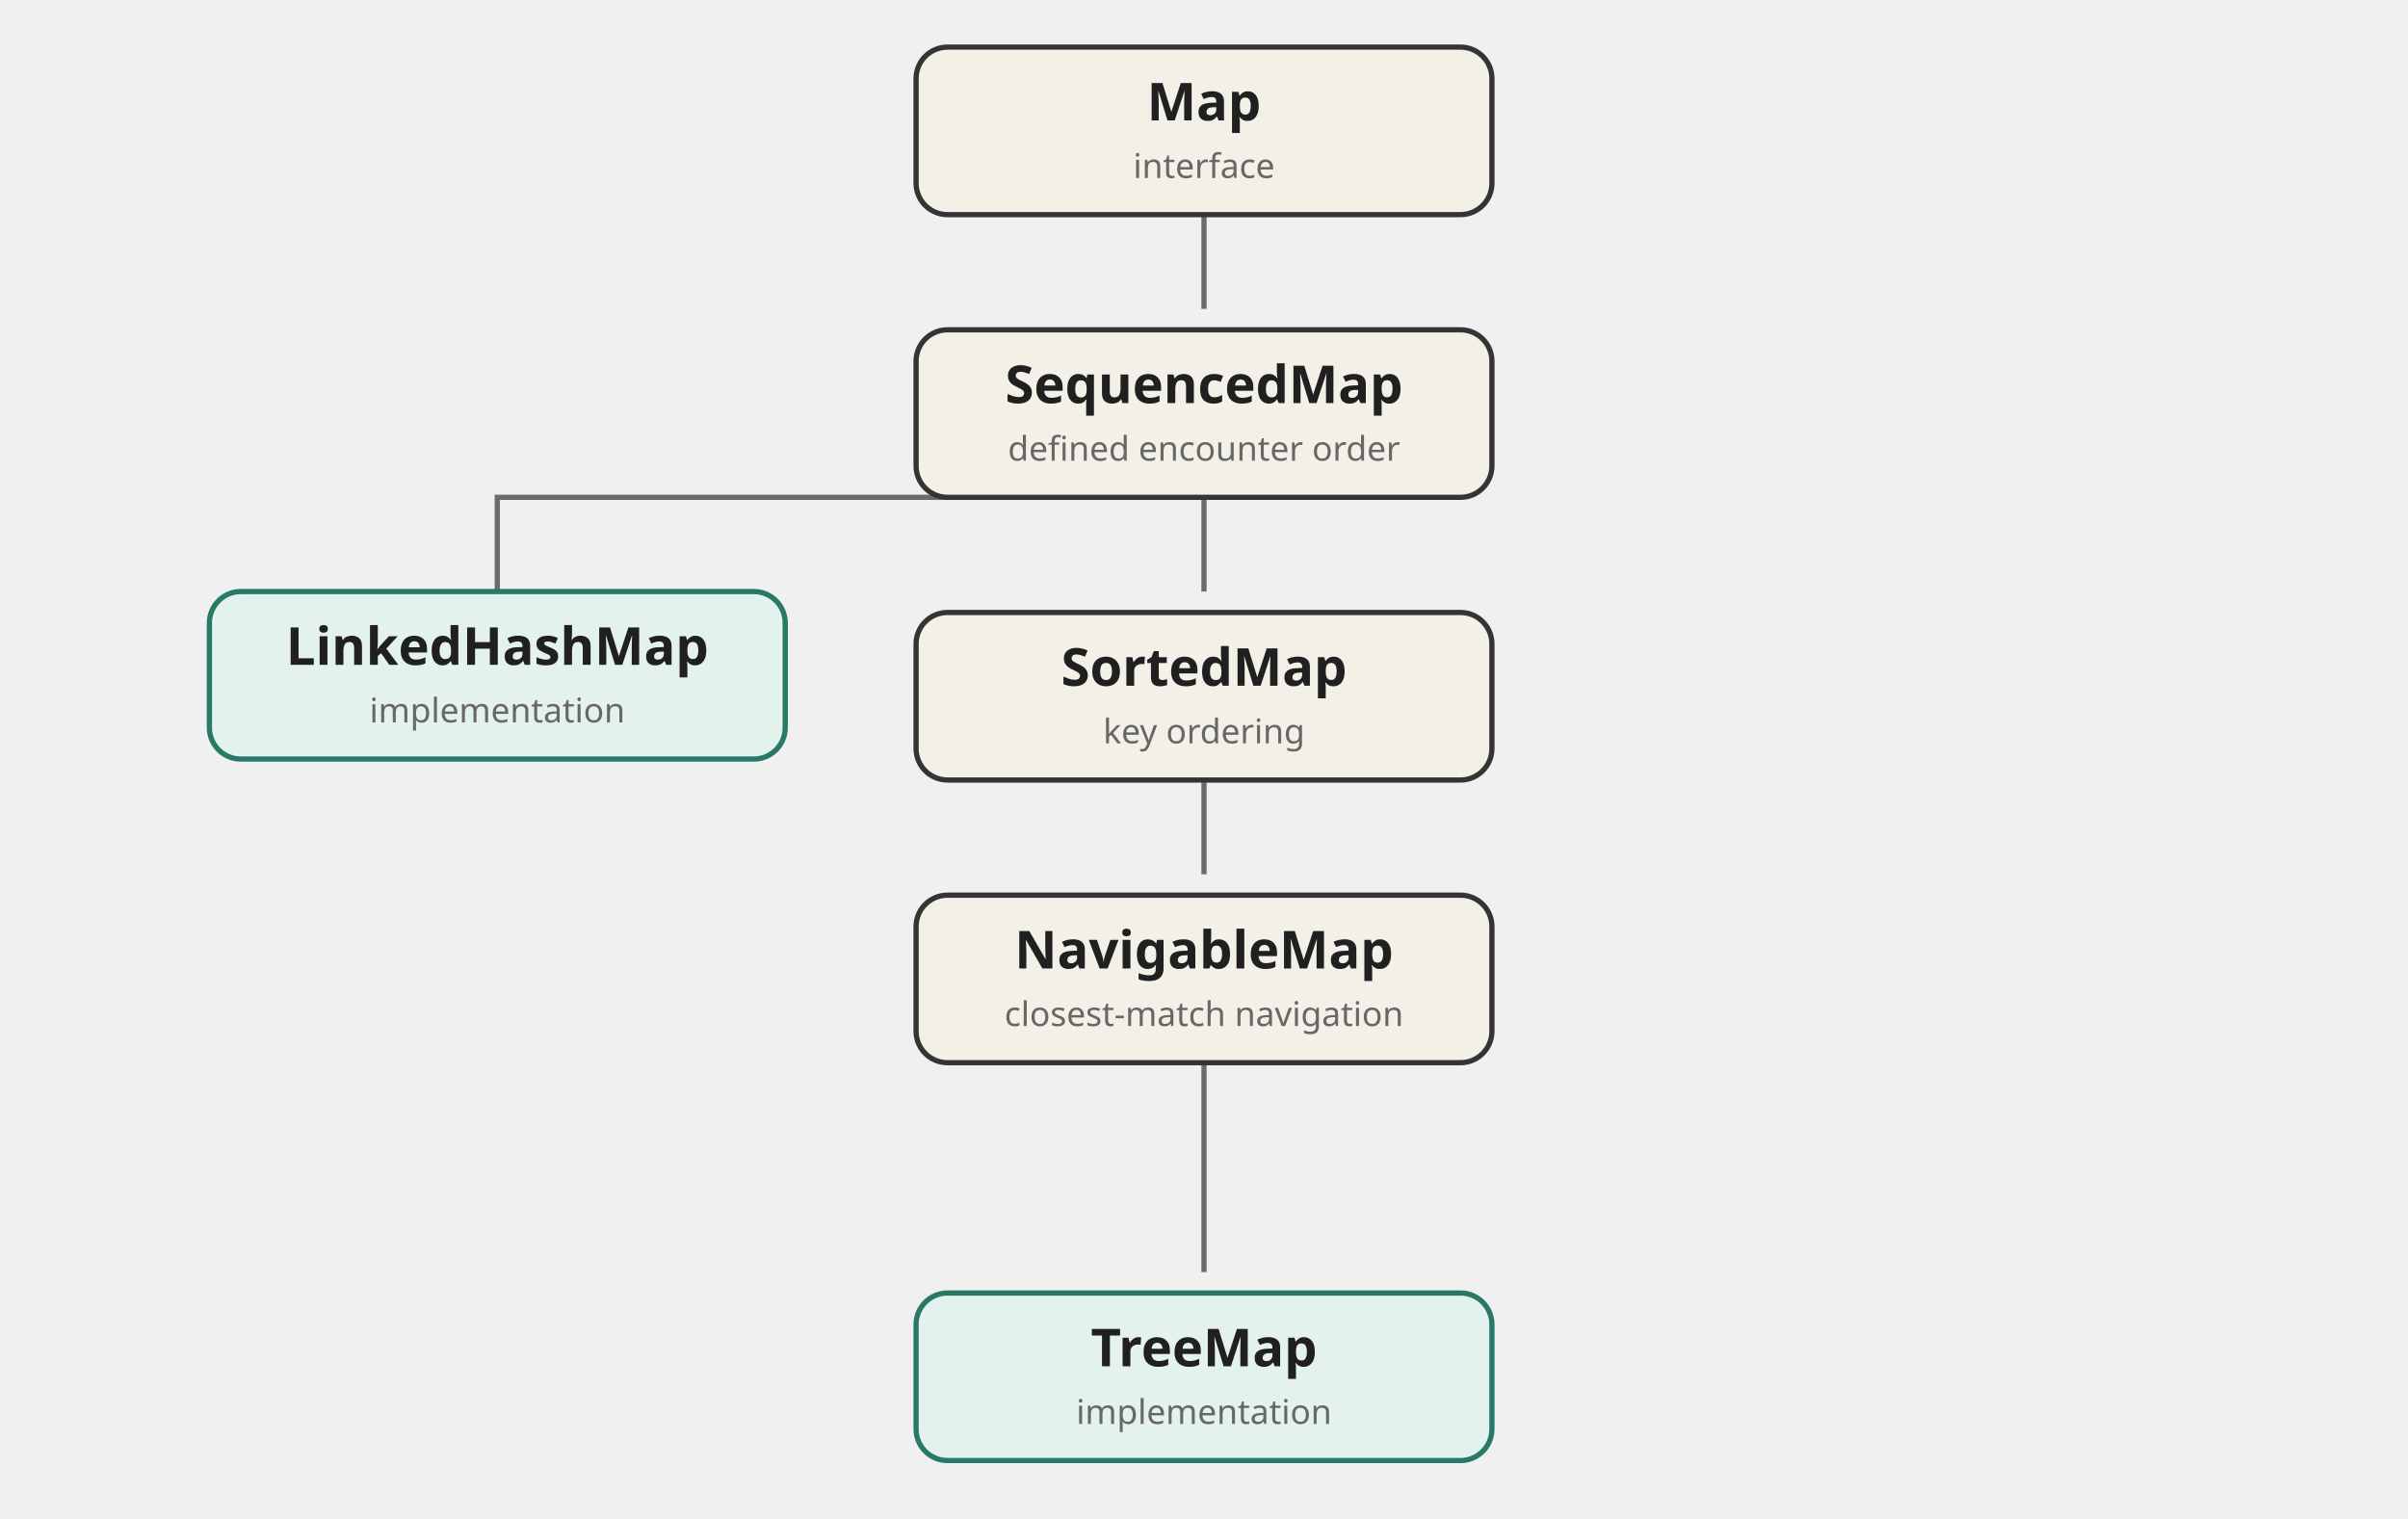
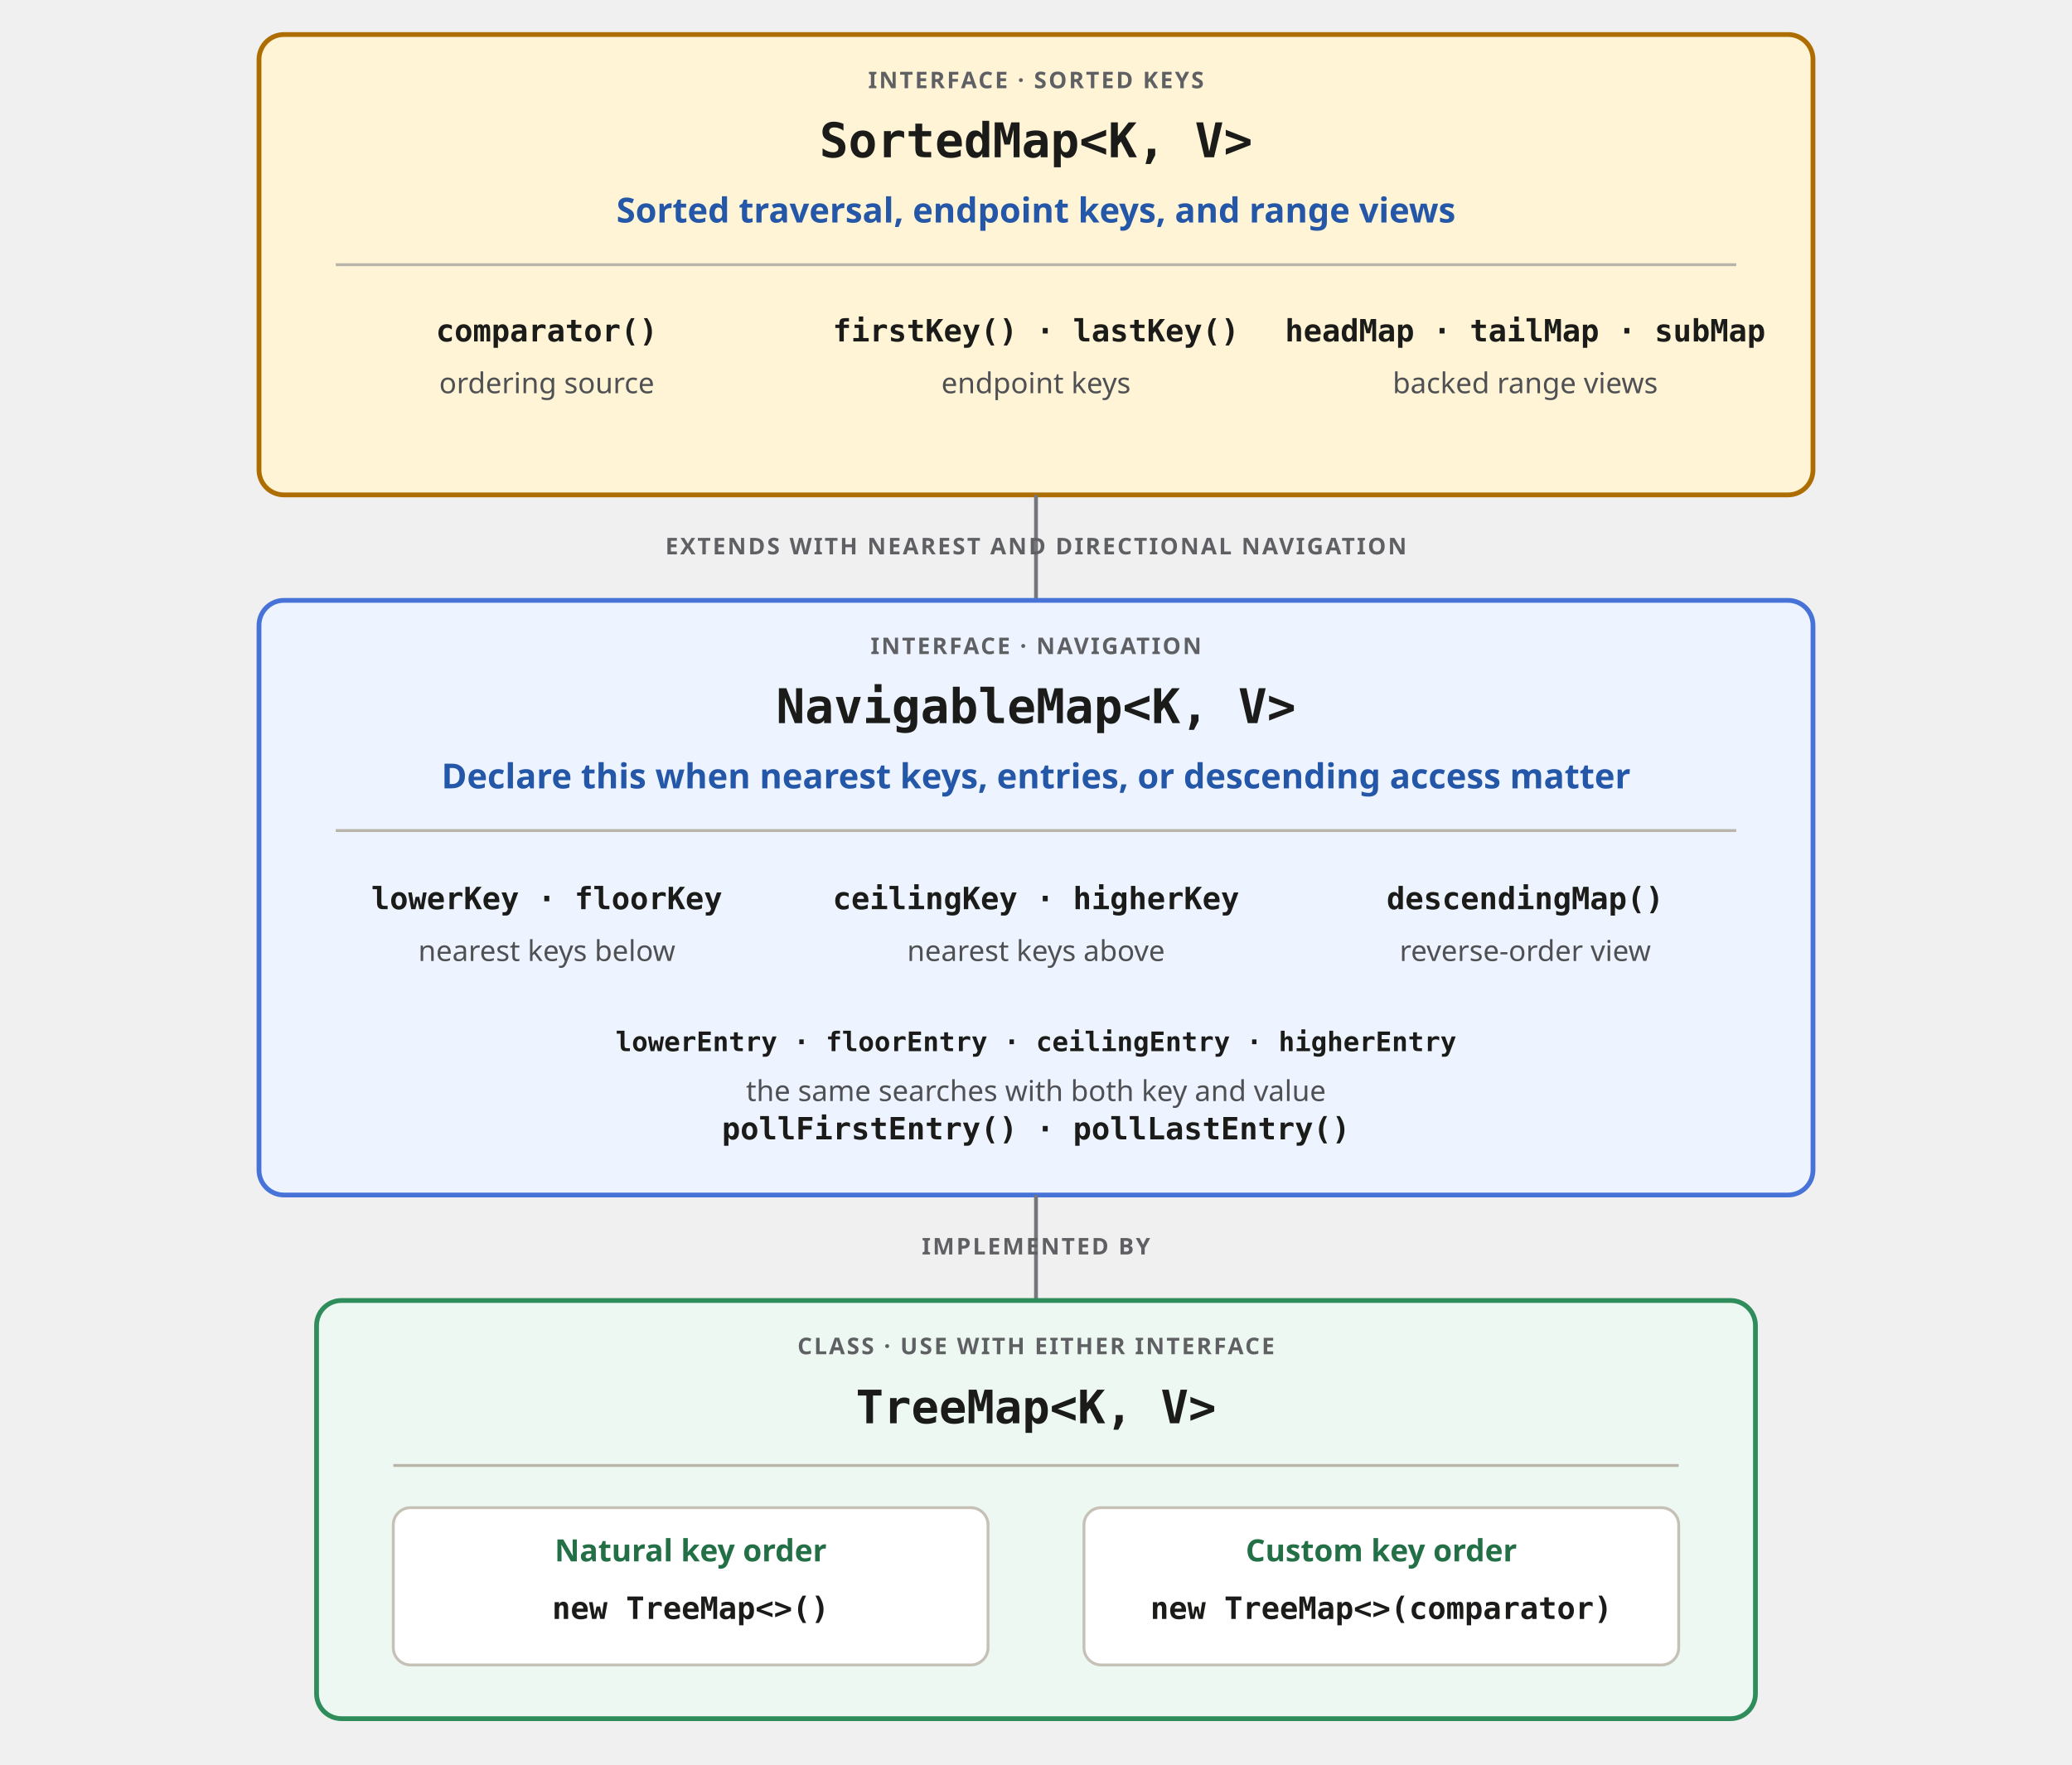
- <svg xmlns="http://www.w3.org/2000/svg" width="920" height="580" viewBox="0 0 920 580" role="img" aria-labelledby="title desc">
+ <svg xmlns="http://www.w3.org/2000/svg" viewBox="0 0 1080 920" role="img" aria-labelledby="title description">
  <defs>
    <style>
-       .interface { fill: #f3f0e8; stroke: #343434; stroke-width: 2; }
-       .implementation { fill: #e4f2ed; stroke: #287a67; stroke-width: 2; }
-       .line { fill: none; stroke: #6b6b6b; stroke-width: 2; }
-       .name { fill: #202020; font: 600 20px 'Plus Jakarta Sans', sans-serif; text-anchor: middle; }
-       .kind { fill: #676767; font: 13px 'Plus Jakarta Sans', sans-serif; text-anchor: middle; }
+       .sorted { fill: #fff4d6; stroke: #ae6d00; stroke-width: 2.5; }
+       .navigable { fill: #eef4ff; stroke: #4773d8; stroke-width: 2.5; }
+       .implementation { fill: #eef8f2; stroke: #2f8d5c; stroke-width: 2.5; }
+       .construction { fill: #ffffff; stroke: #c6c1b6; stroke-width: 1.5; }
+       .branch { fill: none; stroke: #76777b; stroke-width: 2; }
+       .divider { fill: none; stroke: #b8b4aa; stroke-width: 1.5; }
+       .kind { fill: #5f6064; font: 600 12px 'Plus Jakarta Sans', 'Avenir Next', 'Segoe UI', sans-serif; letter-spacing: 1px; text-anchor: middle; }
+       .type { fill: #1b1c19; font: 700 25px 'SFMono-Regular', Consolas, monospace; text-anchor: middle; }
+       .purpose { fill: #2457a7; font: 700 18px 'Plus Jakarta Sans', 'Avenir Next', 'Segoe UI', sans-serif; text-anchor: middle; }
+       .method { fill: #1b1c19; font: 600 16px 'SFMono-Regular', Consolas, monospace; text-anchor: middle; }
+       .wideMethod { fill: #1b1c19; font: 600 14px 'SFMono-Regular', Consolas, monospace; text-anchor: middle; }
+       .detail { fill: #4f5054; font: 500 15px 'Plus Jakarta Sans', 'Avenir Next', 'Segoe UI', sans-serif; text-anchor: middle; }
+       .connectorLabel { fill: #5f6064; font: 700 12px 'Plus Jakarta Sans', 'Avenir Next', 'Segoe UI', sans-serif; letter-spacing: 1px; text-anchor: middle; }
+       .className { fill: #1b1c19; font: 700 24px 'SFMono-Regular', Consolas, monospace; text-anchor: middle; }
+       .choiceLabel { fill: #237047; font: 700 16px 'Plus Jakarta Sans', 'Avenir Next', 'Segoe UI', sans-serif; text-anchor: middle; }
+       .code { fill: #1b1c19; font: 600 16px 'SFMono-Regular', Consolas, monospace; text-anchor: middle; }
    </style>
  </defs>
-   <path class="line" d="M460 82V118" />
-   <path class="line" d="M460 190V226" />
-   <path class="line" d="M460 298V334" />
-   <path class="line" d="M460 190H190V226" />
-   <path class="line" d="M460 406V486" />
-   <rect class="interface" x="350" y="18" width="220" height="64" rx="12" />
-   <text class="name" x="460" y="46">Map</text>
-   <text class="kind" x="460" y="68">interface</text>
-   <rect class="interface" x="350" y="126" width="220" height="64" rx="12" />
-   <text class="name" x="460" y="154">SequencedMap</text>
-   <text class="kind" x="460" y="176">defined encounter order</text>
-   <rect class="implementation" x="80" y="226" width="220" height="64" rx="12" />
-   <text class="name" x="190" y="254">LinkedHashMap</text>
-   <text class="kind" x="190" y="276">implementation</text>
-   <rect class="interface" x="350" y="234" width="220" height="64" rx="12" />
-   <text class="name" x="460" y="262">SortedMap</text>
-   <text class="kind" x="460" y="284">key ordering</text>
-   <rect class="interface" x="350" y="342" width="220" height="64" rx="12" />
-   <text class="name" x="460" y="370">NavigableMap</text>
-   <text class="kind" x="460" y="392">closest-match navigation</text>
-   <rect class="implementation" x="350" y="494" width="220" height="64" rx="12" />
-   <text class="name" x="460" y="522">TreeMap</text>
-   <text class="kind" x="460" y="544">implementation</text>
+   <rect class="sorted" x="135" y="18" width="810" height="240" rx="13" />
+   <text class="kind" x="540" y="46">INTERFACE · SORTED KEYS</text>
+   <text class="type" x="540" y="82">SortedMap&lt;K, V&gt;</text>
+   <text class="purpose" x="540" y="116">Sorted traversal, endpoint keys, and range views</text>
+   <path class="divider" d="M175 138h730" />
+   <text class="method" x="285" y="178">comparator()</text>
+   <text class="detail" x="285" y="205">ordering source</text>
+   <text class="method" x="540" y="178">firstKey() · lastKey()</text>
+   <text class="detail" x="540" y="205">endpoint keys</text>
+   <text class="method" x="795" y="178">headMap · tailMap · subMap</text>
+   <text class="detail" x="795" y="205">backed range views</text>
+   <path class="branch" d="M540 258v55" />
+   <text class="connectorLabel" x="540" y="289">EXTENDS WITH NEAREST AND DIRECTIONAL NAVIGATION</text>
+   <rect class="navigable" x="135" y="313" width="810" height="310" rx="13" />
+   <text class="kind" x="540" y="341">INTERFACE · NAVIGATION</text>
+   <text class="type" x="540" y="377">NavigableMap&lt;K, V&gt;</text>
+   <text class="purpose" x="540" y="411">Declare this when nearest keys, entries, or descending access matter</text>
+   <path class="divider" d="M175 433h730" />
+   <text class="method" x="285" y="474">lowerKey · floorKey</text>
+   <text class="detail" x="285" y="501">nearest keys below</text>
+   <text class="method" x="540" y="474">ceilingKey · higherKey</text>
+   <text class="detail" x="540" y="501">nearest keys above</text>
+   <text class="method" x="795" y="474">descendingMap()</text>
+   <text class="detail" x="795" y="501">reverse-order view</text>
+   <text class="wideMethod" x="540" y="548">lowerEntry · floorEntry · ceilingEntry · higherEntry</text>
+   <text class="detail" x="540" y="574">the same searches with both key and value</text>
+   <text class="method" x="540" y="594">pollFirstEntry() · pollLastEntry()</text>
+   <path class="branch" d="M540 623v55" />
+   <text class="connectorLabel" x="540" y="654">IMPLEMENTED BY</text>
+   <rect class="implementation" x="165" y="678" width="750" height="218" rx="13" />
+   <text class="kind" x="540" y="706">CLASS · USE WITH EITHER INTERFACE</text>
+   <text class="className" x="540" y="742">TreeMap&lt;K, V&gt;</text>
+   <path class="divider" d="M205 764h670" />
+   <rect class="construction" x="205" y="786" width="310" height="82" rx="9" />
+   <text class="choiceLabel" x="360" y="814">Natural key order</text>
+   <text class="code" x="360" y="844">new TreeMap&lt;&gt;()</text>
+   <rect class="construction" x="565" y="786" width="310" height="82" rx="9" />
+   <text class="choiceLabel" x="720" y="814">Custom key order</text>
+   <text class="code" x="720" y="844">new TreeMap&lt;&gt;(comparator)</text>
</svg>
